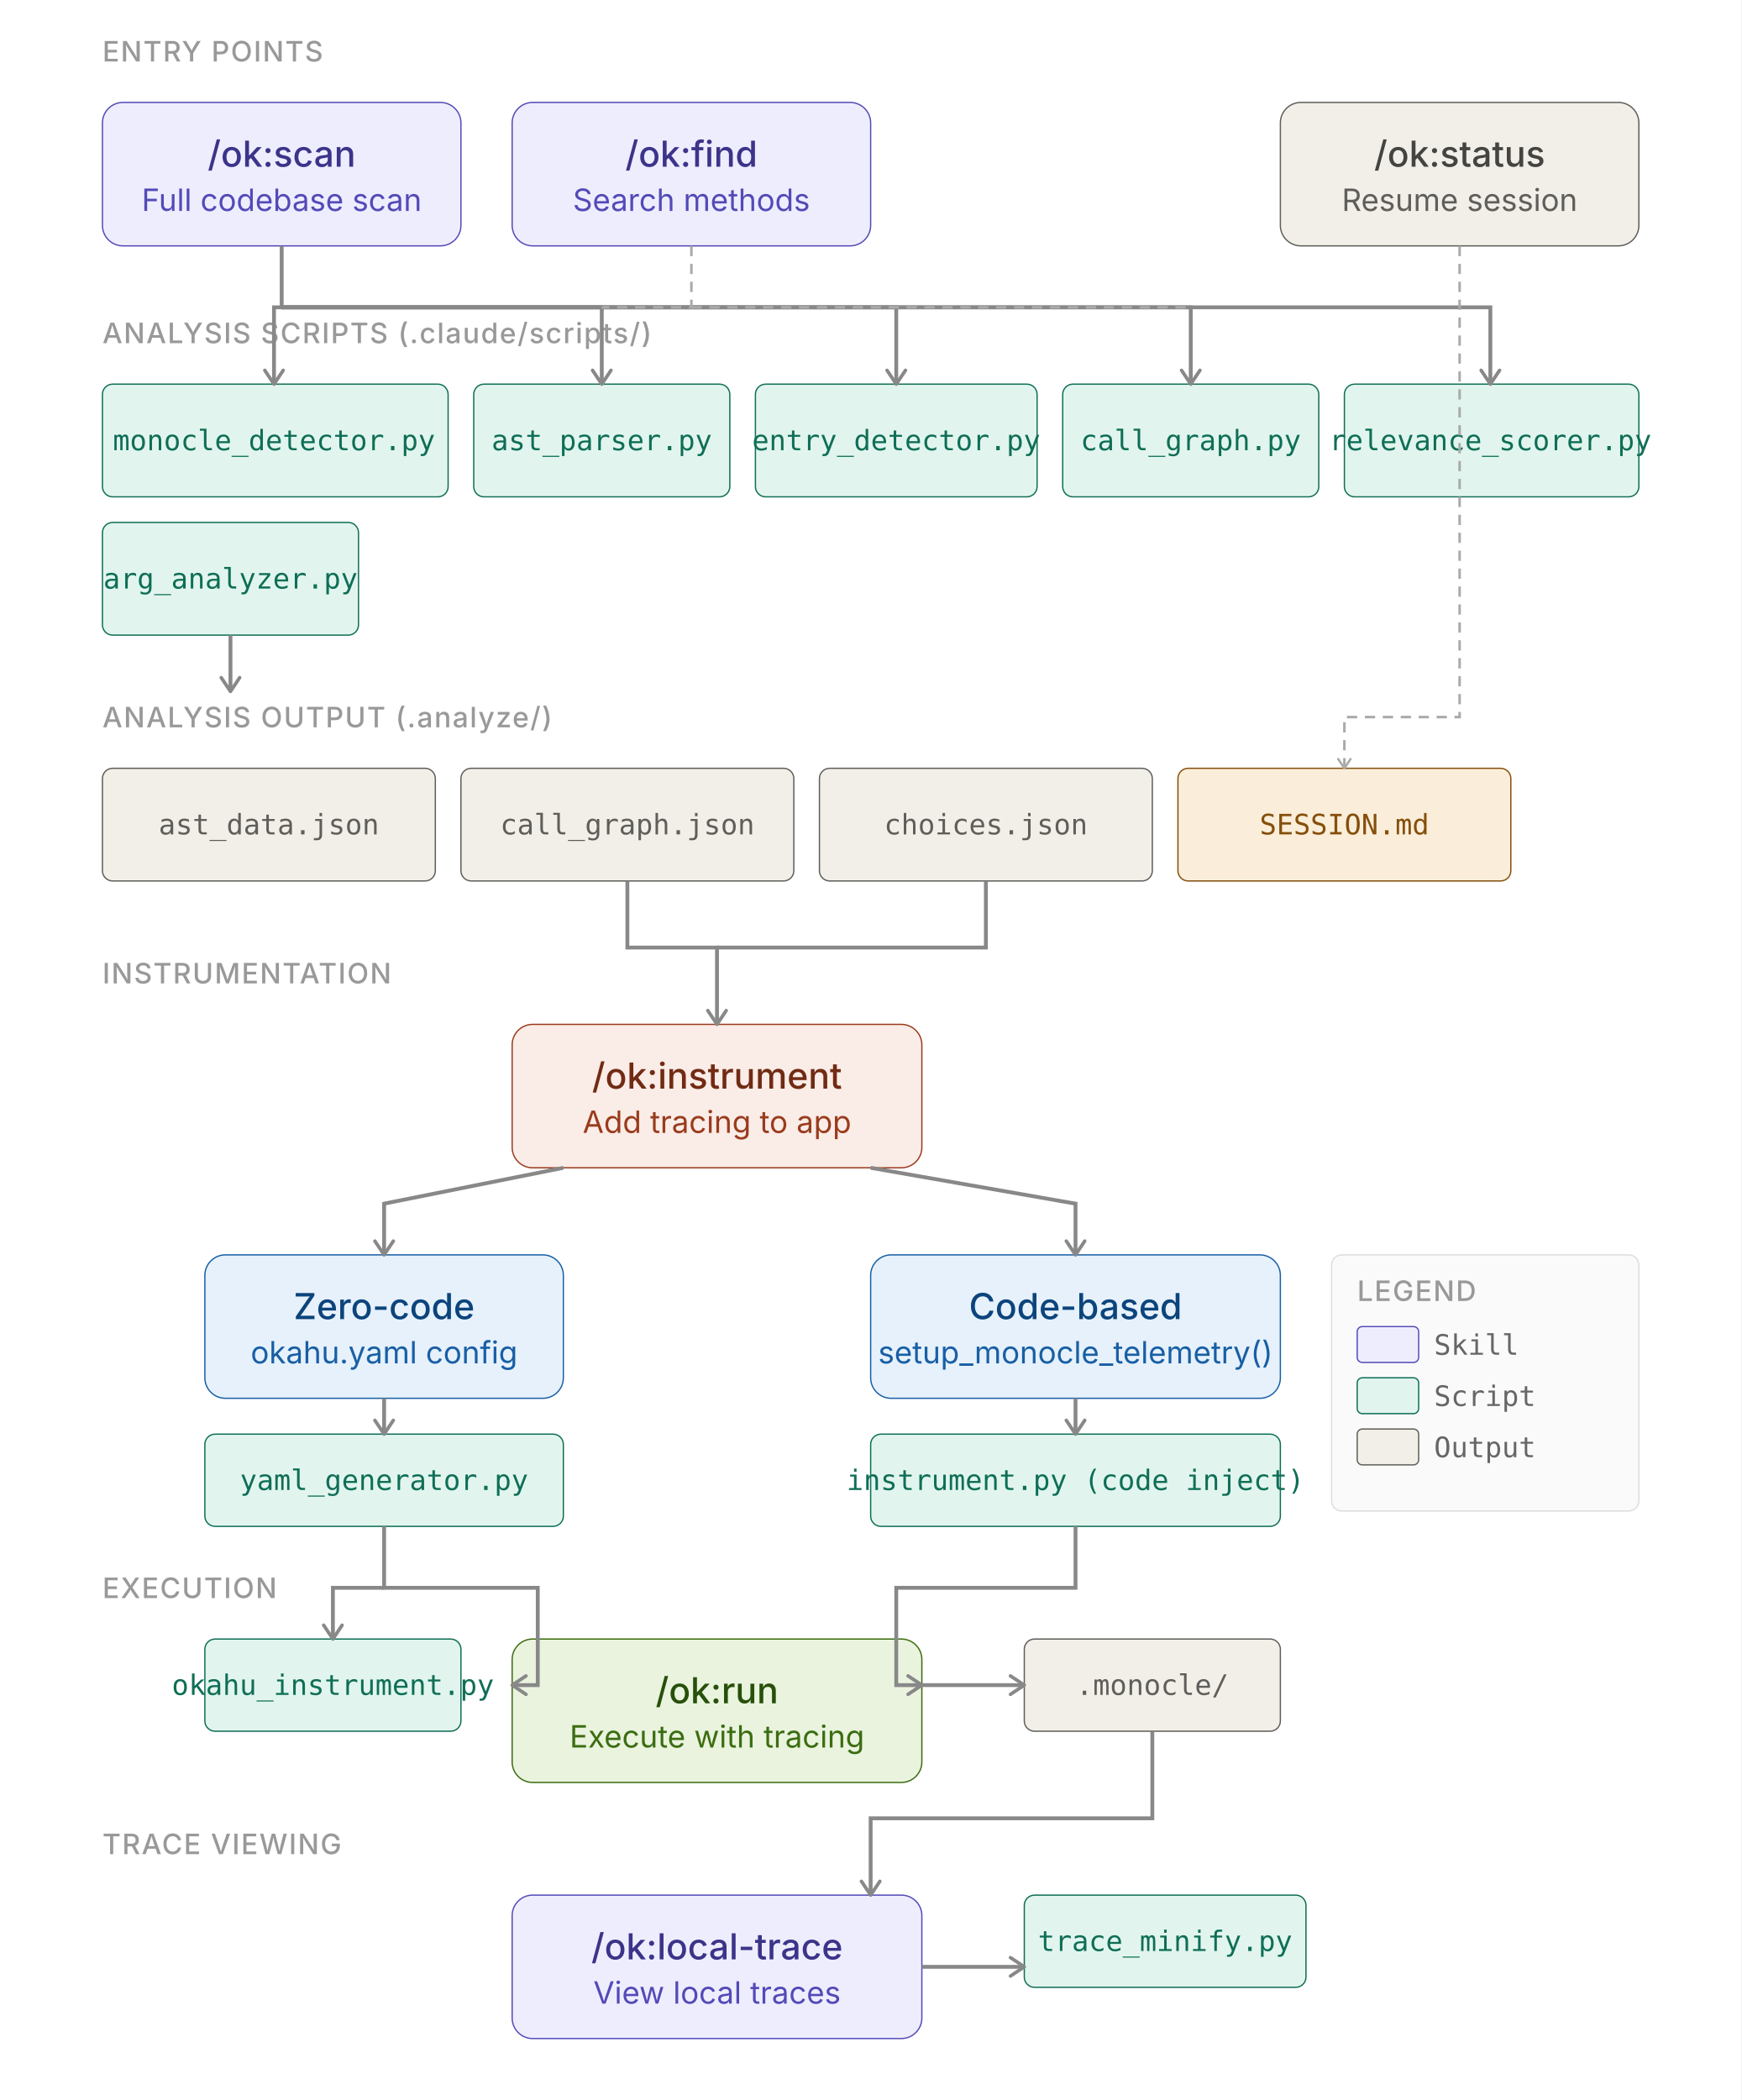
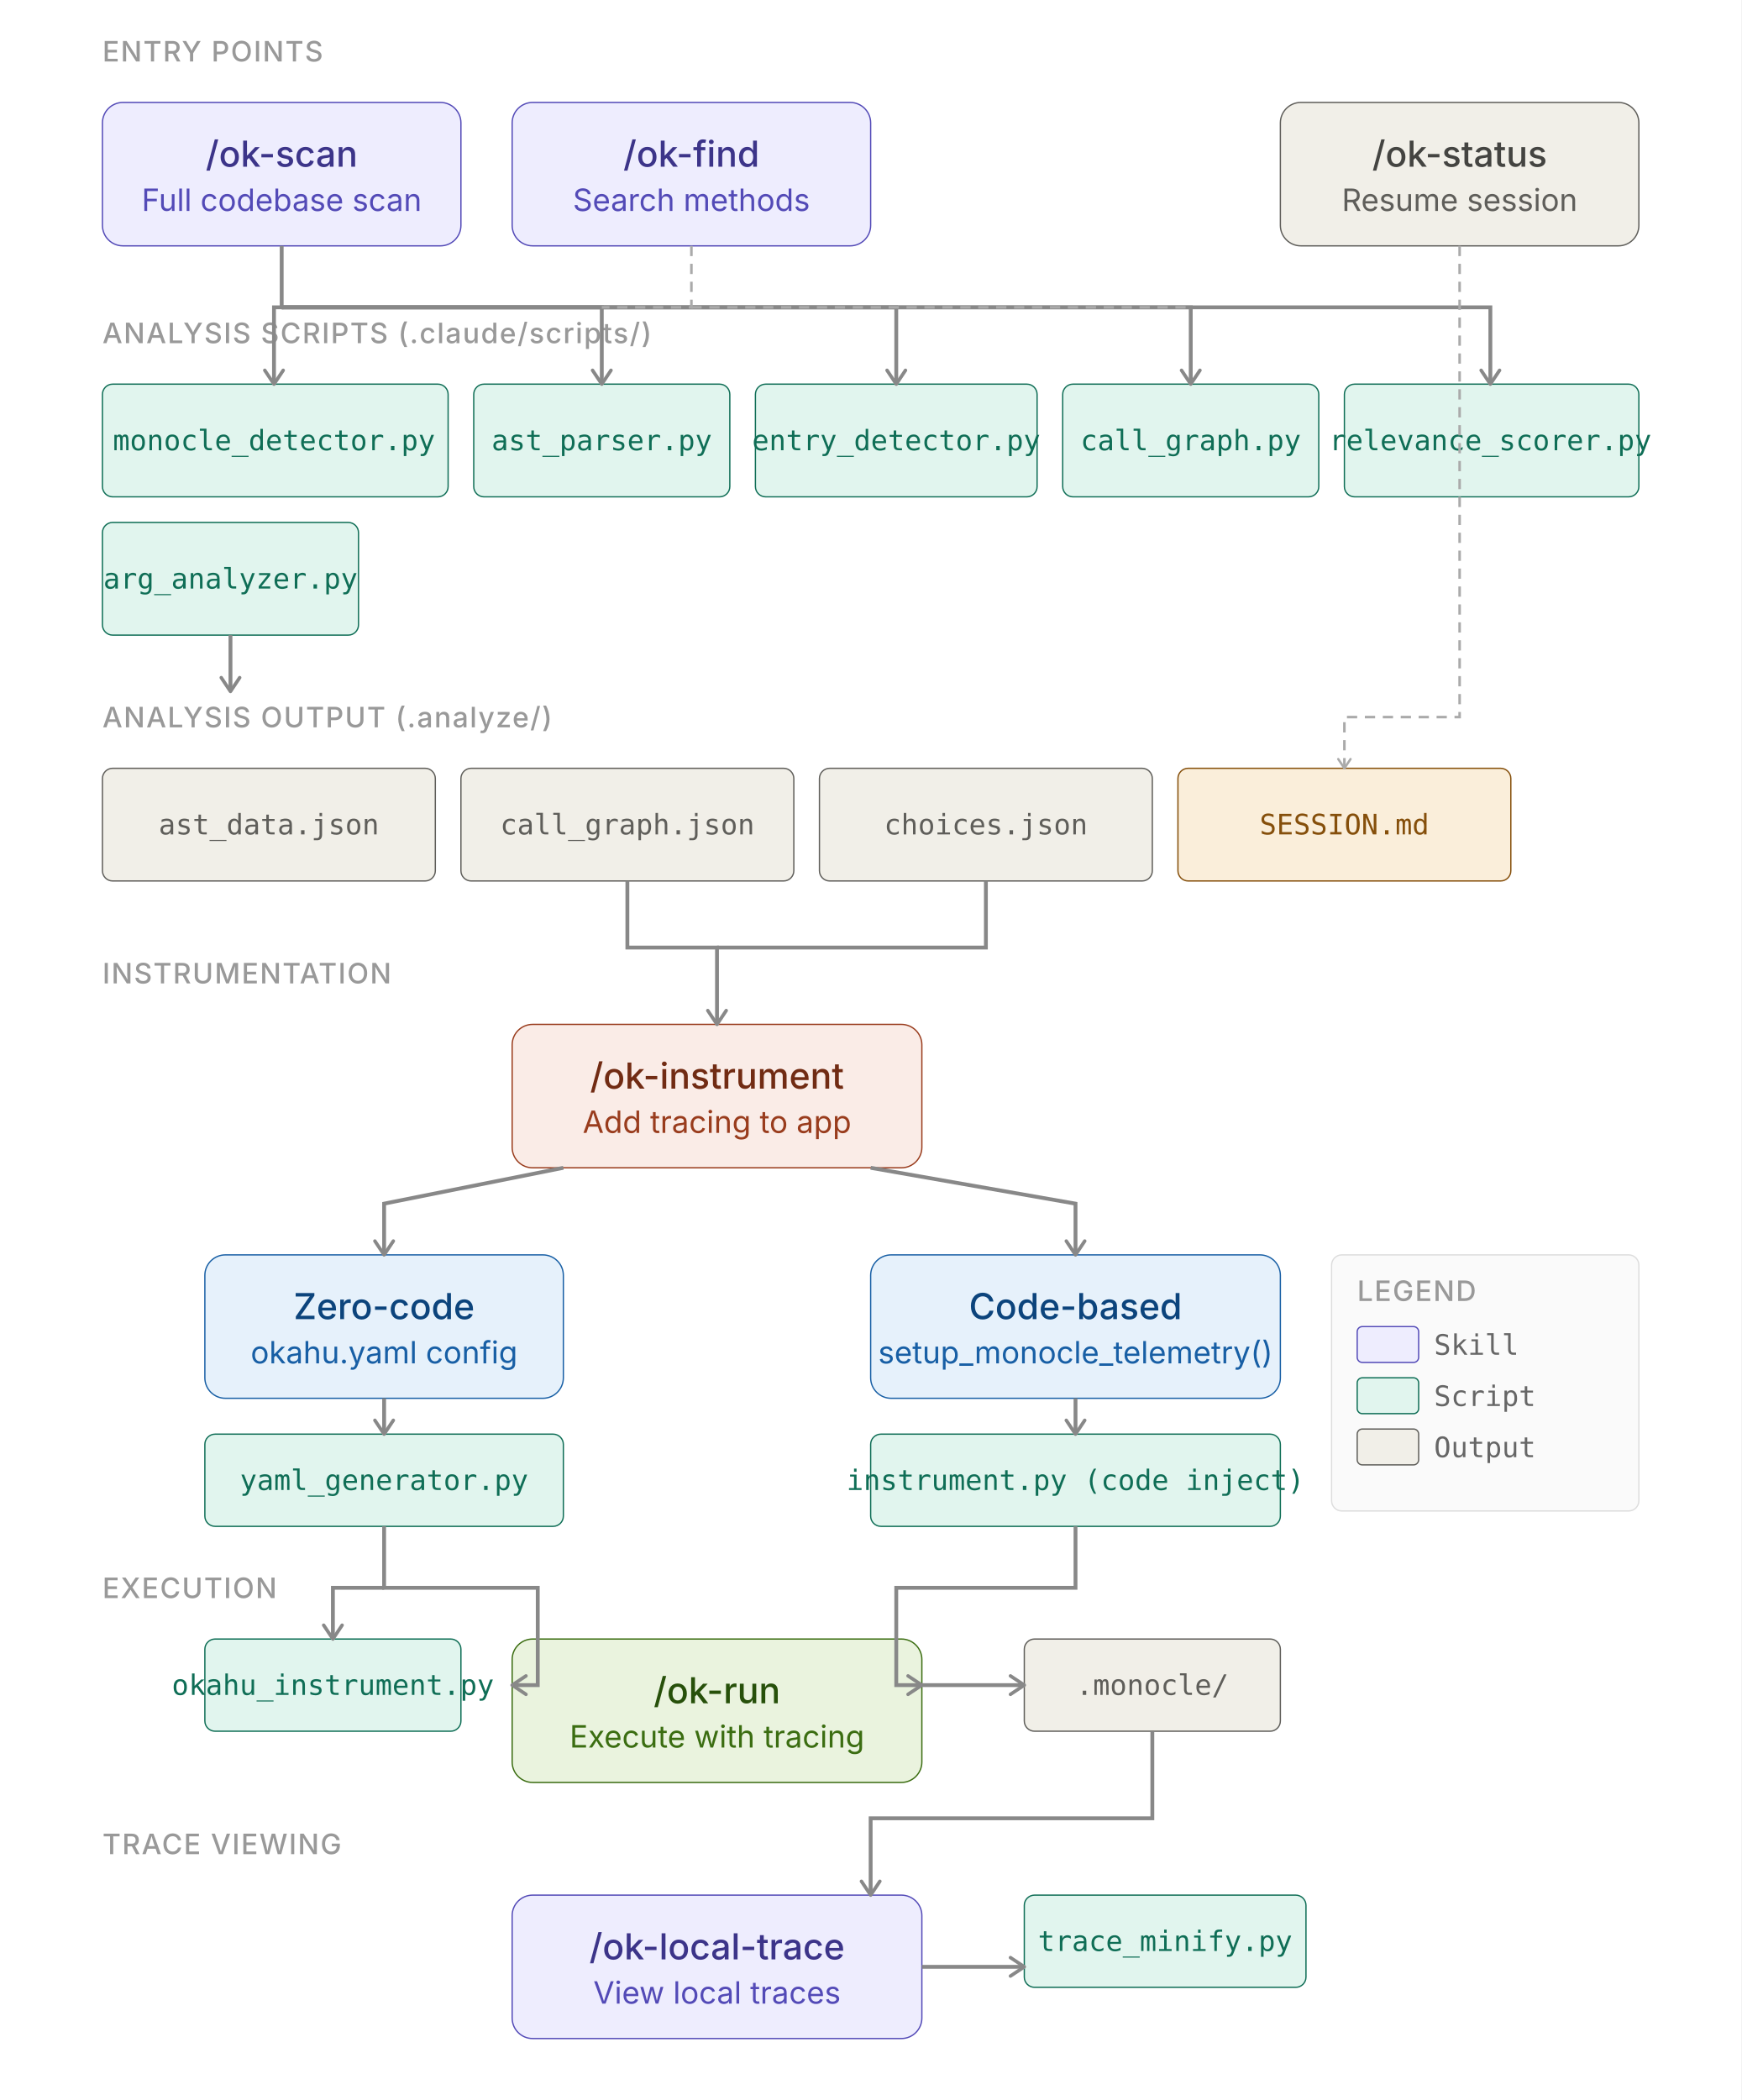
<svg xmlns="http://www.w3.org/2000/svg" width="680" viewBox="0 0 680 820">
  <defs>
    <marker id="arrow" viewBox="0 0 10 10" refX="8" refY="5" markerWidth="6" markerHeight="6" orient="auto-start-reverse">
      <path d="M2 1L8 5L2 9" fill="none" stroke="context-stroke" stroke-width="1.5" stroke-linecap="round" stroke-linejoin="round" />
    </marker>
  </defs>
  <style>
    .t { font-family: system-ui, -apple-system, sans-serif; font-size: 14px; fill: #1a1a1a; }
    .ts { font-family: system-ui, -apple-system, sans-serif; font-size: 12px; fill: #666; }
    .th { font-family: system-ui, -apple-system, sans-serif; font-size: 14px; font-weight: 500; fill: #1a1a1a; }
    .tm { font-family: ui-monospace, monospace; font-size: 11px; fill: #666; }
    .arr { stroke: #888; stroke-width: 1.5; fill: none; }
    .arr-dash { stroke: #aaa; stroke-width: 1; stroke-dasharray: 4 3; fill: none; }

    .c-purple rect { fill: #EEEDFE; stroke: #534AB7; }
    .c-purple text.th { fill: #3C3489; }
    .c-purple text.ts { fill: #534AB7; }

    .c-teal rect { fill: #E1F5EE; stroke: #0F6E56; }
    .c-teal text.th { fill: #085041; }
    .c-teal text.ts, .c-teal text.tm { fill: #0F6E56; }

    .c-coral rect { fill: #FAECE7; stroke: #993C1D; }
    .c-coral text.th { fill: #712B13; }
    .c-coral text.ts { fill: #993C1D; }

    .c-gray rect { fill: #F1EFE8; stroke: #5F5E5A; }
    .c-gray text.th { fill: #444441; }
    .c-gray text.ts, .c-gray text.tm { fill: #5F5E5A; }

    .c-blue rect { fill: #E6F1FB; stroke: #185FA5; }
    .c-blue text.th { fill: #0C447C; }
    .c-blue text.ts { fill: #185FA5; }

    .c-green rect { fill: #EAF3DE; stroke: #3B6D11; }
    .c-green text.th { fill: #27500A; }
    .c-green text.ts { fill: #3B6D11; }

    .c-amber rect { fill: #FAEEDA; stroke: #854F0B; }
    .c-amber text.th { fill: #633806; }
    .c-amber text.ts, .c-amber text.tm { fill: #854F0B; }

    .section-label { font-family: system-ui, -apple-system, sans-serif; font-size: 11px; font-weight: 500; fill: #999; letter-spacing: 0.5px; }
  </style>
  <rect width="680" height="820" fill="#fff" />
  <text x="40" y="24" class="section-label">ENTRY POINTS</text>
  <g class="c-purple">
    <rect x="40" y="40" width="140" height="56" rx="8" stroke-width="0.5" />
-     <text class="th" x="110" y="60" text-anchor="middle" dominant-baseline="central">/ok:scan</text>
+     <text class="th" x="110" y="60" text-anchor="middle" dominant-baseline="central">/ok-scan</text>
    <text class="ts" x="110" y="78" text-anchor="middle" dominant-baseline="central">Full codebase scan</text>
  </g>
  <g class="c-purple">
    <rect x="200" y="40" width="140" height="56" rx="8" stroke-width="0.5" />
-     <text class="th" x="270" y="60" text-anchor="middle" dominant-baseline="central">/ok:find</text>
+     <text class="th" x="270" y="60" text-anchor="middle" dominant-baseline="central">/ok-find</text>
    <text class="ts" x="270" y="78" text-anchor="middle" dominant-baseline="central">Search methods</text>
  </g>
  <g class="c-gray">
    <rect x="500" y="40" width="140" height="56" rx="8" stroke-width="0.5" />
-     <text class="th" x="570" y="60" text-anchor="middle" dominant-baseline="central">/ok:status</text>
+     <text class="th" x="570" y="60" text-anchor="middle" dominant-baseline="central">/ok-status</text>
    <text class="ts" x="570" y="78" text-anchor="middle" dominant-baseline="central">Resume session</text>
  </g>
  <text x="40" y="134" class="section-label">ANALYSIS SCRIPTS (.claude/scripts/)</text>
  <g class="c-teal">
    <rect x="40" y="150" width="135" height="44" rx="4" stroke-width="0.5" />
    <text class="tm" x="107" y="172" text-anchor="middle" dominant-baseline="central">monocle_detector.py</text>
  </g>
  <g class="c-teal">
    <rect x="185" y="150" width="100" height="44" rx="4" stroke-width="0.5" />
    <text class="tm" x="235" y="172" text-anchor="middle" dominant-baseline="central">ast_parser.py</text>
  </g>
  <g class="c-teal">
    <rect x="295" y="150" width="110" height="44" rx="4" stroke-width="0.5" />
    <text class="tm" x="350" y="172" text-anchor="middle" dominant-baseline="central">entry_detector.py</text>
  </g>
  <g class="c-teal">
    <rect x="415" y="150" width="100" height="44" rx="4" stroke-width="0.5" />
    <text class="tm" x="465" y="172" text-anchor="middle" dominant-baseline="central">call_graph.py</text>
  </g>
  <g class="c-teal">
    <rect x="525" y="150" width="115" height="44" rx="4" stroke-width="0.5" />
    <text class="tm" x="582" y="172" text-anchor="middle" dominant-baseline="central">relevance_scorer.py</text>
  </g>
  <g class="c-teal">
    <rect x="40" y="204" width="100" height="44" rx="4" stroke-width="0.5" />
    <text class="tm" x="90" y="226" text-anchor="middle" dominant-baseline="central">arg_analyzer.py</text>
  </g>
  <path d="M110 96 L110 120 L107 120 L107 150" class="arr" marker-end="url(#arrow)" />
  <path d="M110 120 L235 120 L235 150" class="arr" marker-end="url(#arrow)" />
  <path d="M110 120 L350 120 L350 150" class="arr" marker-end="url(#arrow)" />
  <path d="M110 120 L465 120 L465 150" class="arr" marker-end="url(#arrow)" />
  <path d="M110 120 L582 120 L582 150" class="arr" marker-end="url(#arrow)" />
  <path d="M90 248 L90 270" class="arr" marker-end="url(#arrow)" />
  <path d="M270 96 L270 120 L235 120" class="arr-dash" />
  <path d="M270 120 L465 120" class="arr-dash" />
  <text x="40" y="284" class="section-label">ANALYSIS OUTPUT (.analyze/)</text>
  <g class="c-gray">
    <rect x="40" y="300" width="130" height="44" rx="4" stroke-width="0.5" />
    <text class="tm" x="105" y="322" text-anchor="middle" dominant-baseline="central">ast_data.json</text>
  </g>
  <g class="c-gray">
    <rect x="180" y="300" width="130" height="44" rx="4" stroke-width="0.5" />
    <text class="tm" x="245" y="322" text-anchor="middle" dominant-baseline="central">call_graph.json</text>
  </g>
  <g class="c-gray">
    <rect x="320" y="300" width="130" height="44" rx="4" stroke-width="0.5" />
    <text class="tm" x="385" y="322" text-anchor="middle" dominant-baseline="central">choices.json</text>
  </g>
  <g class="c-amber">
    <rect x="460" y="300" width="130" height="44" rx="4" stroke-width="0.5" />
    <text class="tm" x="525" y="322" text-anchor="middle" dominant-baseline="central">SESSION.md</text>
  </g>
  <path d="M570 96 L570 280 L525 280 L525 300" class="arr-dash" marker-end="url(#arrow)" />
  <text x="40" y="384" class="section-label">INSTRUMENTATION</text>
  <g class="c-coral">
    <rect x="200" y="400" width="160" height="56" rx="8" stroke-width="0.5" />
-     <text class="th" x="280" y="420" text-anchor="middle" dominant-baseline="central">/ok:instrument</text>
+     <text class="th" x="280" y="420" text-anchor="middle" dominant-baseline="central">/ok-instrument</text>
    <text class="ts" x="280" y="438" text-anchor="middle" dominant-baseline="central">Add tracing to app</text>
  </g>
  <path d="M245 344 L245 370 L280 370 L280 400" class="arr" marker-end="url(#arrow)" />
  <path d="M385 344 L385 370 L280 370" class="arr" />
  <g class="c-blue">
    <rect x="80" y="490" width="140" height="56" rx="8" stroke-width="0.5" />
    <text class="th" x="150" y="510" text-anchor="middle" dominant-baseline="central">Zero-code</text>
    <text class="ts" x="150" y="528" text-anchor="middle" dominant-baseline="central">okahu.yaml config</text>
  </g>
  <g class="c-blue">
    <rect x="340" y="490" width="160" height="56" rx="8" stroke-width="0.5" />
    <text class="th" x="420" y="510" text-anchor="middle" dominant-baseline="central">Code-based</text>
    <text class="ts" x="420" y="528" text-anchor="middle" dominant-baseline="central">setup_monocle_telemetry()</text>
  </g>
  <path d="M220 456 L150 470 L150 490" class="arr" marker-end="url(#arrow)" />
  <path d="M340 456 L420 470 L420 490" class="arr" marker-end="url(#arrow)" />
  <g class="c-teal">
    <rect x="80" y="560" width="140" height="36" rx="4" stroke-width="0.5" />
    <text class="tm" x="150" y="578" text-anchor="middle" dominant-baseline="central">yaml_generator.py</text>
  </g>
  <g class="c-teal">
    <rect x="340" y="560" width="160" height="36" rx="4" stroke-width="0.5" />
    <text class="tm" x="420" y="578" text-anchor="middle" dominant-baseline="central">instrument.py (code inject)</text>
  </g>
  <path d="M150 546 L150 560" class="arr" marker-end="url(#arrow)" />
  <path d="M420 546 L420 560" class="arr" marker-end="url(#arrow)" />
  <text x="40" y="624" class="section-label">EXECUTION</text>
  <g class="c-green">
    <rect x="200" y="640" width="160" height="56" rx="8" stroke-width="0.5" />
-     <text class="th" x="280" y="660" text-anchor="middle" dominant-baseline="central">/ok:run</text>
+     <text class="th" x="280" y="660" text-anchor="middle" dominant-baseline="central">/ok-run</text>
    <text class="ts" x="280" y="678" text-anchor="middle" dominant-baseline="central">Execute with tracing</text>
  </g>
  <g class="c-teal">
    <rect x="80" y="640" width="100" height="36" rx="4" stroke-width="0.5" />
    <text class="tm" x="130" y="658" text-anchor="middle" dominant-baseline="central">okahu_instrument.py</text>
  </g>
  <path d="M150 596 L150 620 L210 620 L210 658 L200 658" class="arr" marker-end="url(#arrow)" />
  <path d="M150 620 L130 620 L130 640" class="arr" marker-end="url(#arrow)" />
  <path d="M420 596 L420 620 L350 620 L350 658 L360 658" class="arr" marker-end="url(#arrow)" />
  <g class="c-gray">
    <rect x="400" y="640" width="100" height="36" rx="4" stroke-width="0.5" />
    <text class="tm" x="450" y="658" text-anchor="middle" dominant-baseline="central">.monocle/</text>
  </g>
  <path d="M360 658 L400 658" class="arr" marker-end="url(#arrow)" />
  <text x="40" y="724" class="section-label">TRACE VIEWING</text>
  <g class="c-purple">
    <rect x="200" y="740" width="160" height="56" rx="8" stroke-width="0.5" />
-     <text class="th" x="280" y="760" text-anchor="middle" dominant-baseline="central">/ok:local-trace</text>
+     <text class="th" x="280" y="760" text-anchor="middle" dominant-baseline="central">/ok-local-trace</text>
    <text class="ts" x="280" y="778" text-anchor="middle" dominant-baseline="central">View local traces</text>
  </g>
  <g class="c-teal">
    <rect x="400" y="740" width="110" height="36" rx="4" stroke-width="0.5" />
    <text class="tm" x="455" y="758" text-anchor="middle" dominant-baseline="central">trace_minify.py</text>
  </g>
  <path d="M450 676 L450 710 L340 710 L340 740" class="arr" marker-end="url(#arrow)" />
  <path d="M360 768 L400 768" class="arr" marker-end="url(#arrow)" />
  <g transform="translate(520, 490)">
    <rect x="0" y="0" width="120" height="100" rx="4" fill="#fafafa" stroke="#ddd" stroke-width="0.5" />
    <text x="10" y="18" class="section-label">LEGEND</text>
    <rect x="10" y="28" width="24" height="14" rx="2" fill="#EEEDFE" stroke="#534AB7" stroke-width="0.5" />
    <text x="40" y="39" class="tm">Skill</text>
    <rect x="10" y="48" width="24" height="14" rx="2" fill="#E1F5EE" stroke="#0F6E56" stroke-width="0.5" />
    <text x="40" y="59" class="tm">Script</text>
    <rect x="10" y="68" width="24" height="14" rx="2" fill="#F1EFE8" stroke="#5F5E5A" stroke-width="0.5" />
    <text x="40" y="79" class="tm">Output</text>
  </g>
</svg>
